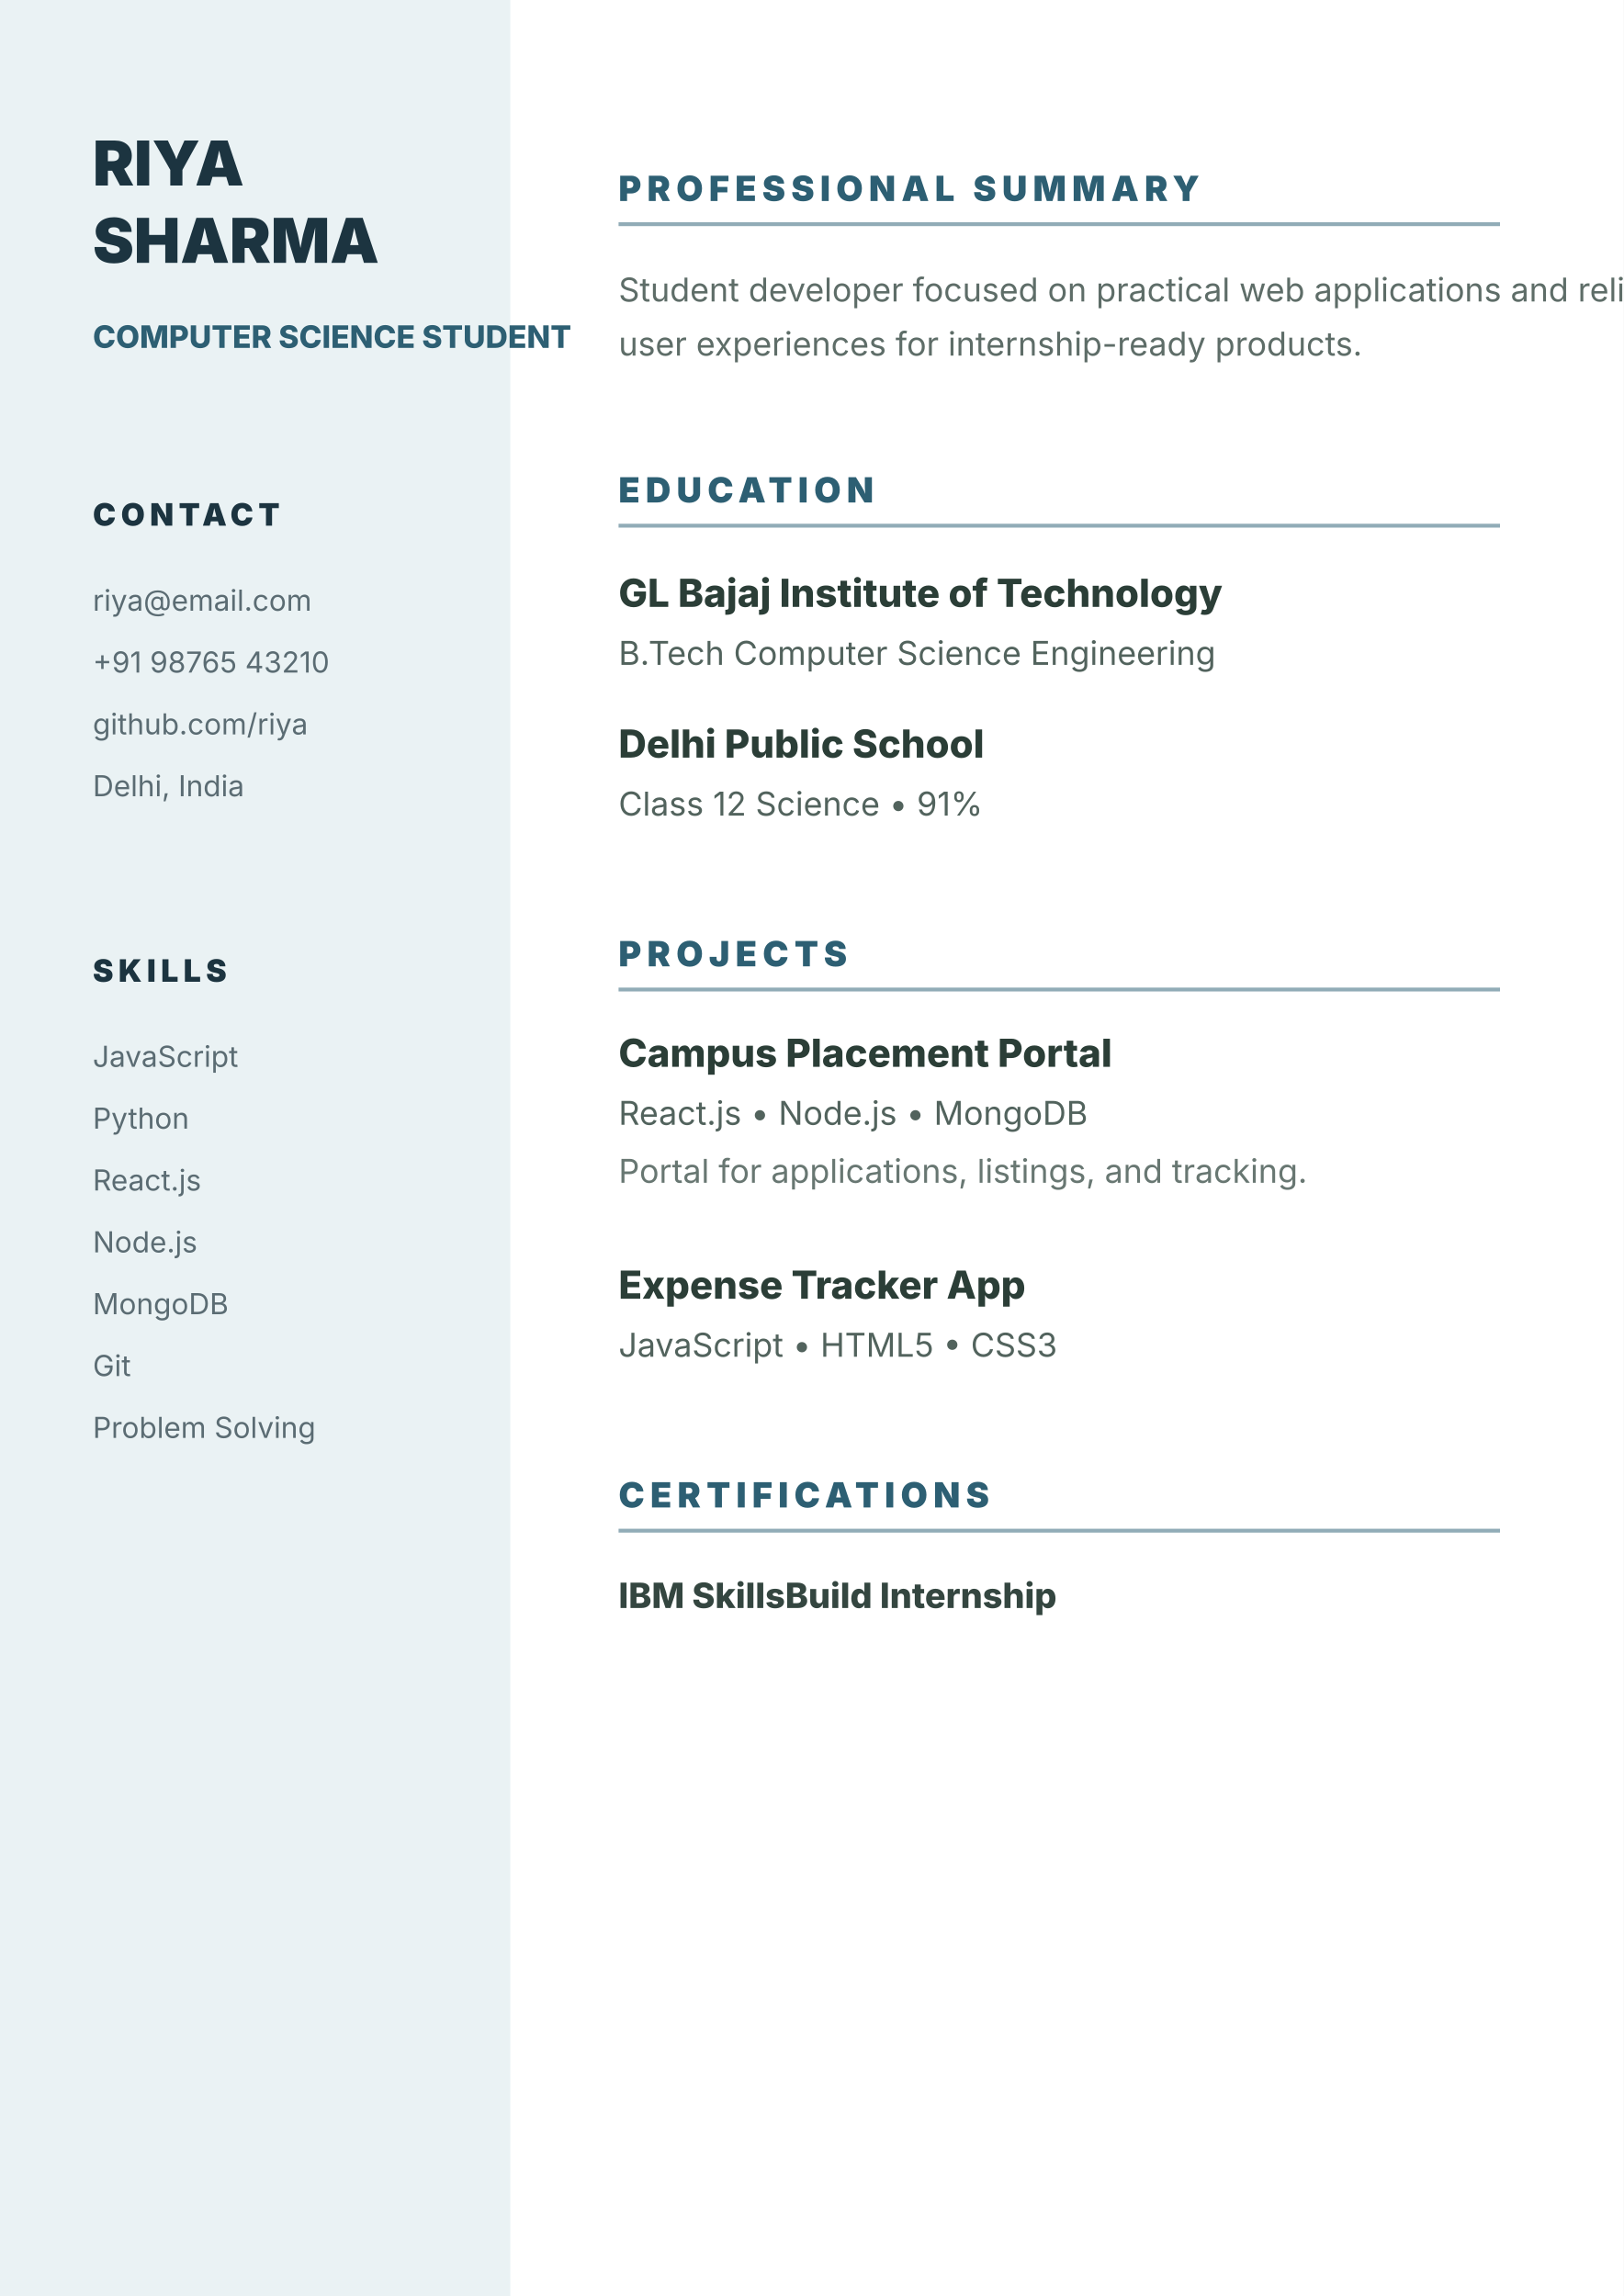
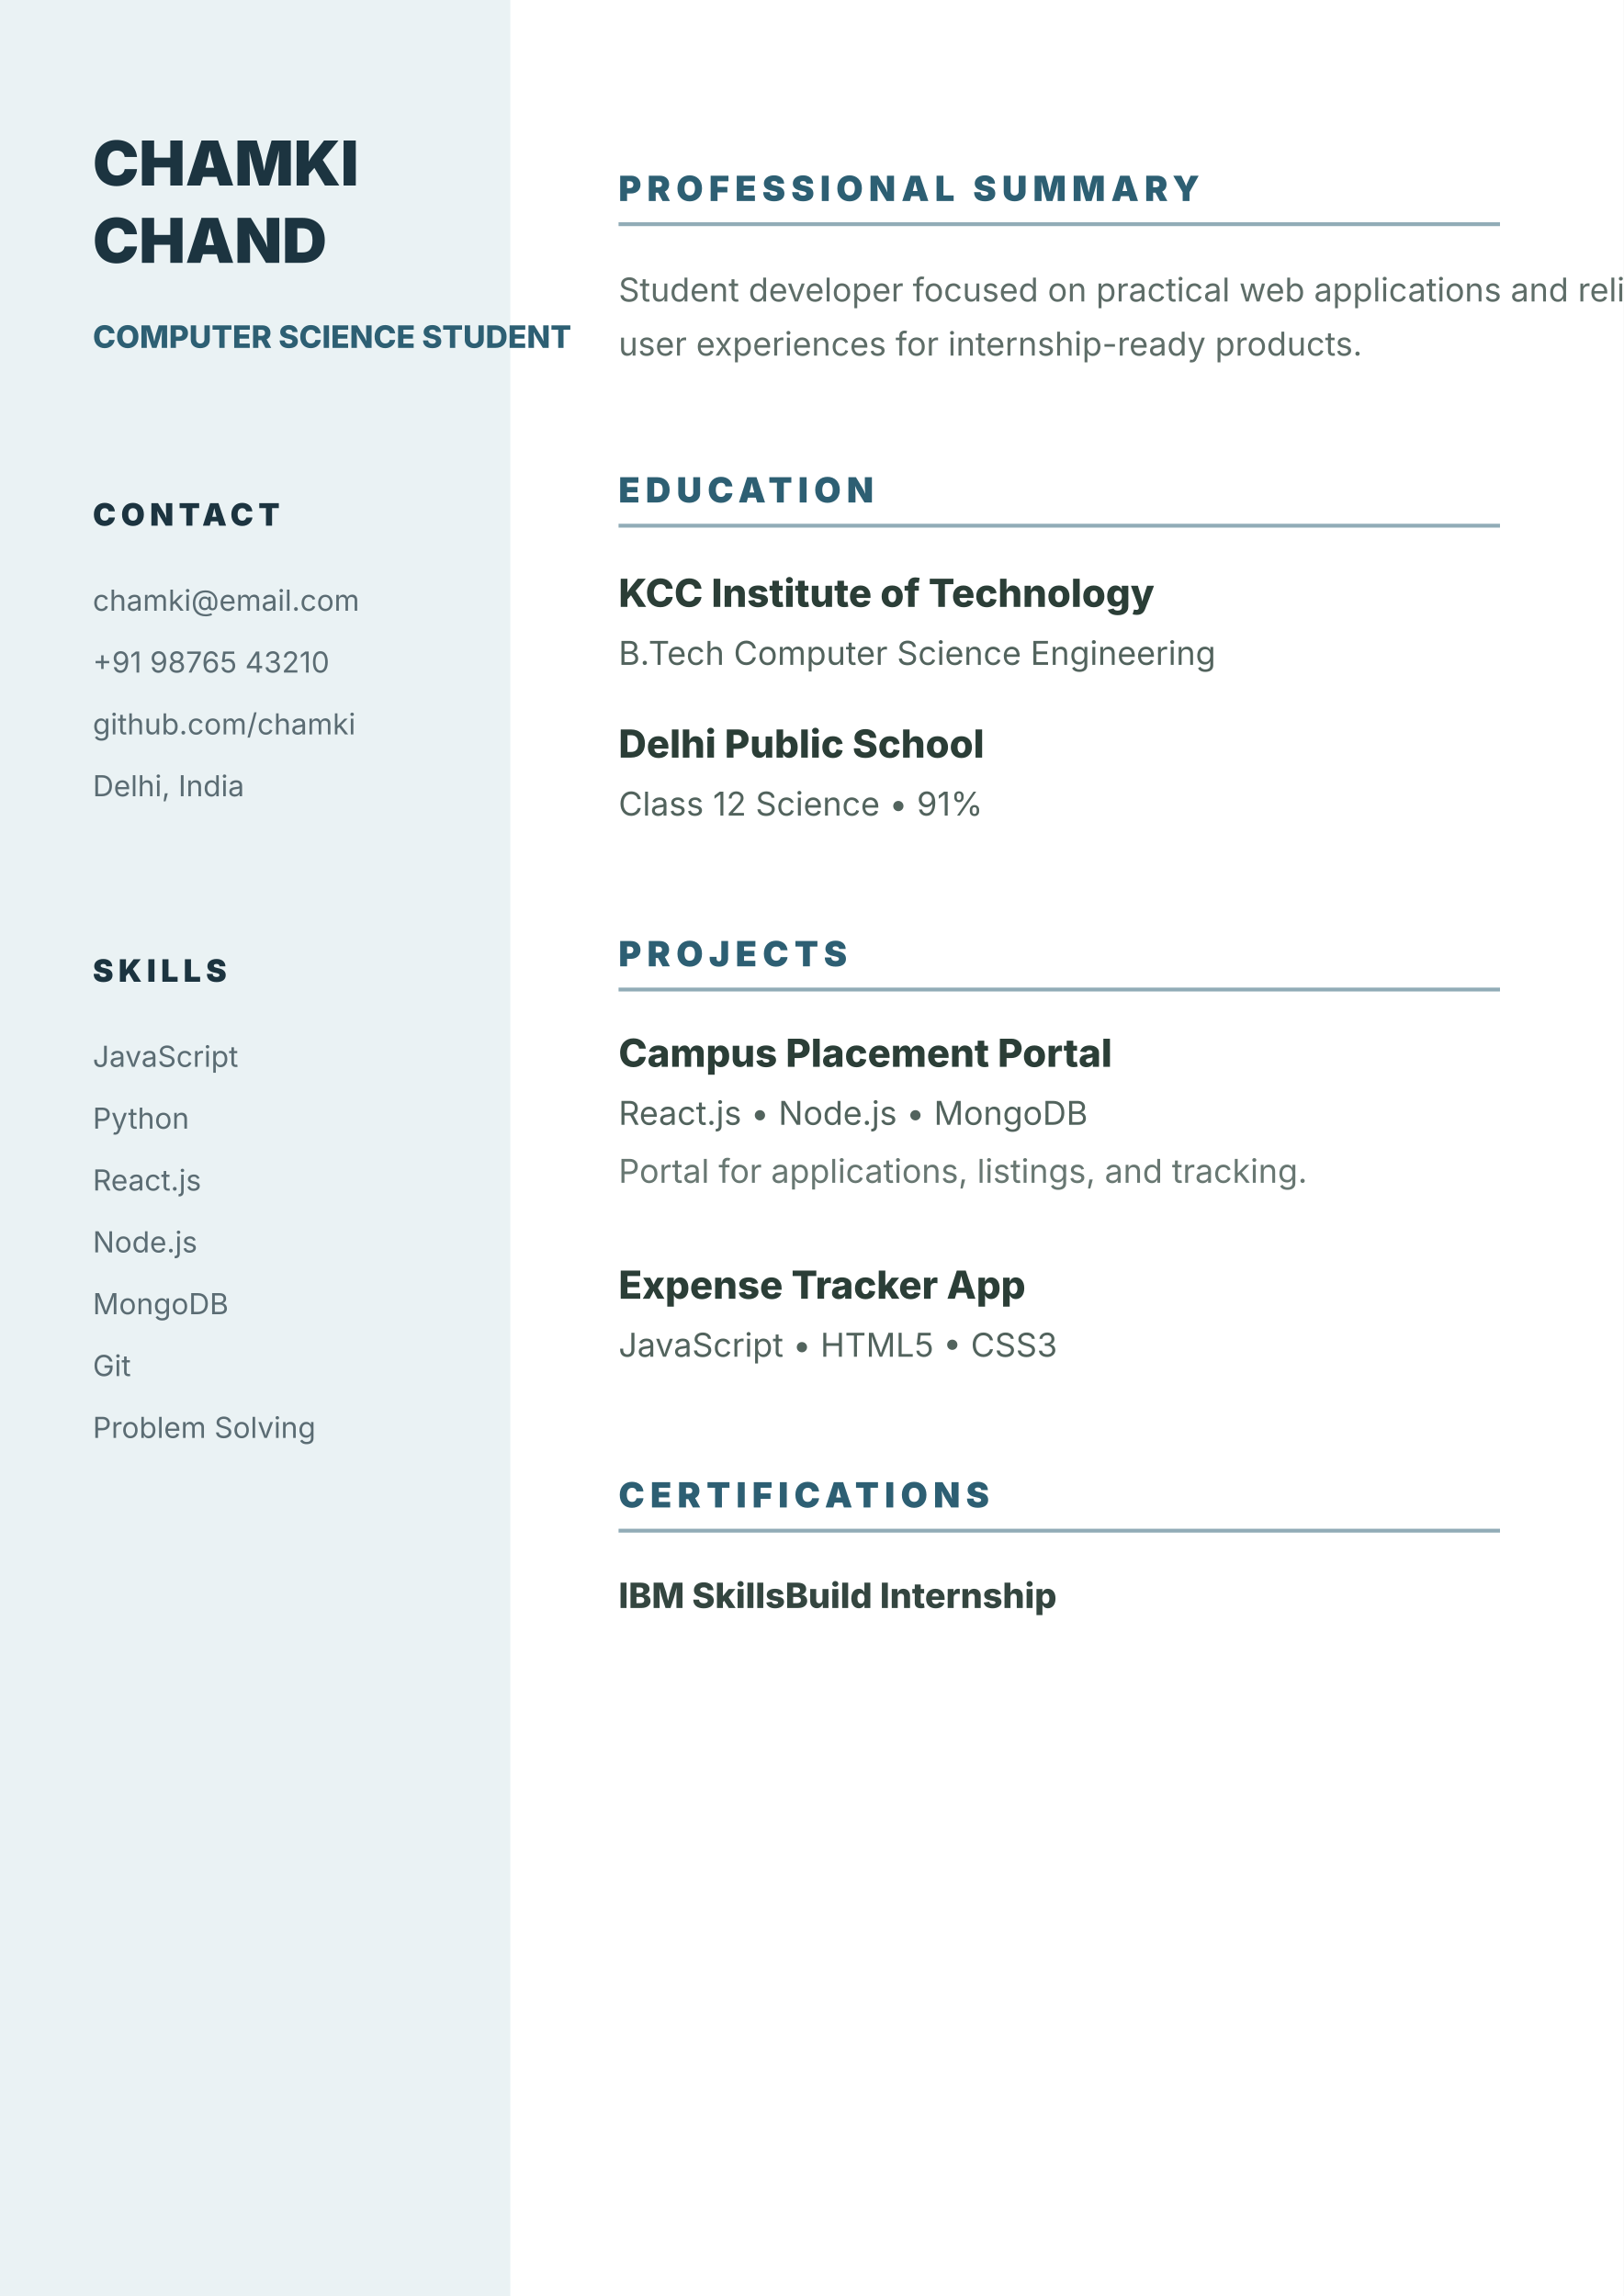
<svg xmlns="http://www.w3.org/2000/svg" width="420" height="594" viewBox="0 0 420 594">
  <rect width="420" height="594" fill="#fff" />
  <rect width="132" height="594" fill="#eaf2f4" />
  <g font-family="Inter, Arial, sans-serif">
-     <text x="24" y="48" font-size="16" font-weight="900" fill="#1c3440">RIYA</text>
-     <text x="24" y="68" font-size="16" font-weight="900" fill="#1c3440">SHARMA</text>
+     <text x="24" y="48" font-size="16" font-weight="900" fill="#1c3440">CHAMKI</text>
+     <text x="24" y="68" font-size="16" font-weight="900" fill="#1c3440">CHAND</text>
    <text x="24" y="90" font-size="8" font-weight="800" fill="#2d5f73">COMPUTER SCIENCE STUDENT</text>
    <text x="24" y="136" font-size="8" font-weight="900" letter-spacing="1.3" fill="#1c3440">CONTACT</text>
-     <text x="24" y="158" font-size="7.5" fill="#5b6c73">riya@email.com</text>
+     <text x="24" y="158" font-size="7.5" fill="#5b6c73">chamki@email.com</text>
    <text x="24" y="174" font-size="7.5" fill="#5b6c73">+91 98765 43210</text>
-     <text x="24" y="190" font-size="7.5" fill="#5b6c73">github.com/riya</text>
+     <text x="24" y="190" font-size="7.5" fill="#5b6c73">github.com/chamki</text>
    <text x="24" y="206" font-size="7.5" fill="#5b6c73">Delhi, India</text>
    <text x="24" y="254" font-size="8" font-weight="900" letter-spacing="1.3" fill="#1c3440">SKILLS</text>
    <text x="24" y="276" font-size="7.5" fill="#5b6c73">JavaScript</text>
    <text x="24" y="292" font-size="7.5" fill="#5b6c73">Python</text>
    <text x="24" y="308" font-size="7.5" fill="#5b6c73">React.js</text>
    <text x="24" y="324" font-size="7.5" fill="#5b6c73">Node.js</text>
    <text x="24" y="340" font-size="7.5" fill="#5b6c73">MongoDB</text>
    <text x="24" y="356" font-size="7.5" fill="#5b6c73">Git</text>
    <text x="24" y="372" font-size="7.5" fill="#5b6c73">Problem Solving</text>
    <text x="160" y="52" font-size="9" font-weight="900" letter-spacing="1.5" fill="#2d5f73">PROFESSIONAL SUMMARY</text>
    <line x1="160" y1="58" x2="388" y2="58" stroke="#91acb7" />
    <text x="160" y="78" font-size="8.5" fill="#5e6d68">Student developer focused on practical web applications and reliable</text>
    <text x="160" y="92" font-size="8.5" fill="#5e6d68">user experiences for internship-ready products.</text>
    <text x="160" y="130" font-size="9" font-weight="900" letter-spacing="1.5" fill="#2d5f73">EDUCATION</text>
    <line x1="160" y1="136" x2="388" y2="136" stroke="#91acb7" />
-     <text x="160" y="157" font-size="10" font-weight="800" fill="#2b3e37">GL Bajaj Institute of Technology</text>
+     <text x="160" y="157" font-size="10" font-weight="800" fill="#2b3e37">KCC Institute of Technology</text>
    <text x="160" y="172" font-size="8.5" fill="#52635d">B.Tech Computer Science Engineering</text>
    <text x="160" y="196" font-size="10" font-weight="800" fill="#2b3e37">Delhi Public School</text>
    <text x="160" y="211" font-size="8.5" fill="#52635d">Class 12 Science • 91%</text>
    <text x="160" y="250" font-size="9" font-weight="900" letter-spacing="1.5" fill="#2d5f73">PROJECTS</text>
    <line x1="160" y1="256" x2="388" y2="256" stroke="#91acb7" />
    <text x="160" y="276" font-size="10" font-weight="800" fill="#2b3e37">Campus Placement Portal</text>
    <text x="160" y="291" font-size="8.5" fill="#52635d">React.js • Node.js • MongoDB</text>
    <text x="160" y="306" font-size="8.5" fill="#687772">Portal for applications, listings, and tracking.</text>
    <text x="160" y="336" font-size="10" font-weight="800" fill="#2b3e37">Expense Tracker App</text>
    <text x="160" y="351" font-size="8.5" fill="#52635d">JavaScript • HTML5 • CSS3</text>
    <text x="160" y="390" font-size="9" font-weight="900" letter-spacing="1.5" fill="#2d5f73">CERTIFICATIONS</text>
    <line x1="160" y1="396" x2="388" y2="396" stroke="#91acb7" />
    <text x="160" y="416" font-size="9" font-weight="800" fill="#344640">IBM SkillsBuild Internship</text>
  </g>
</svg>
